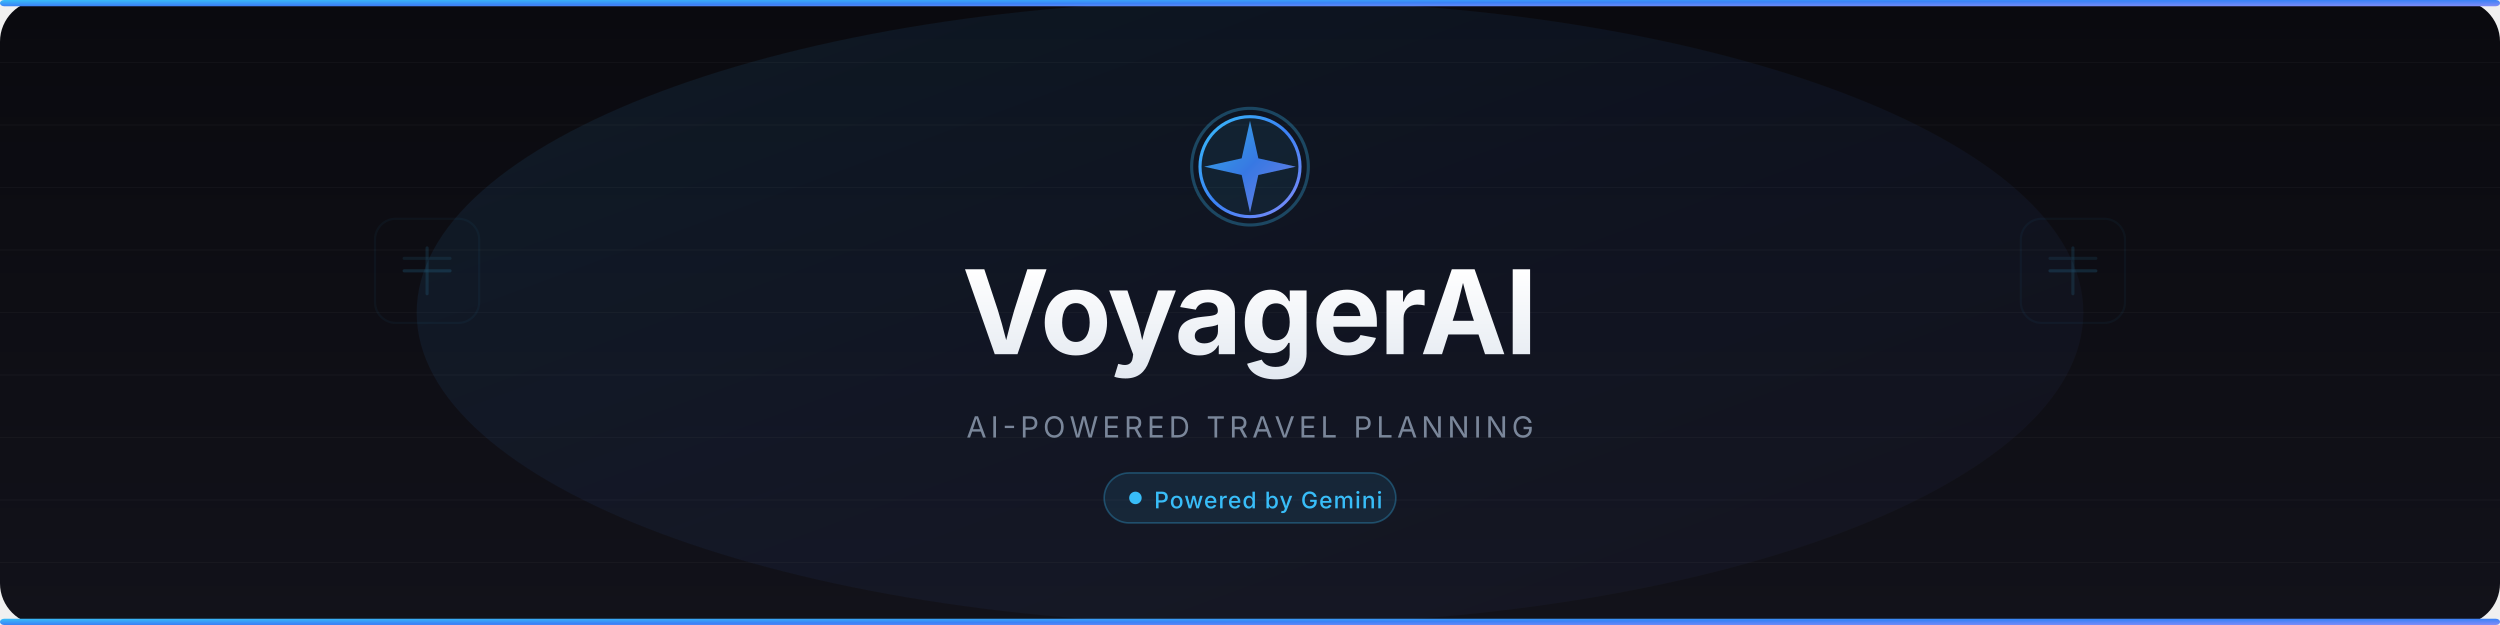
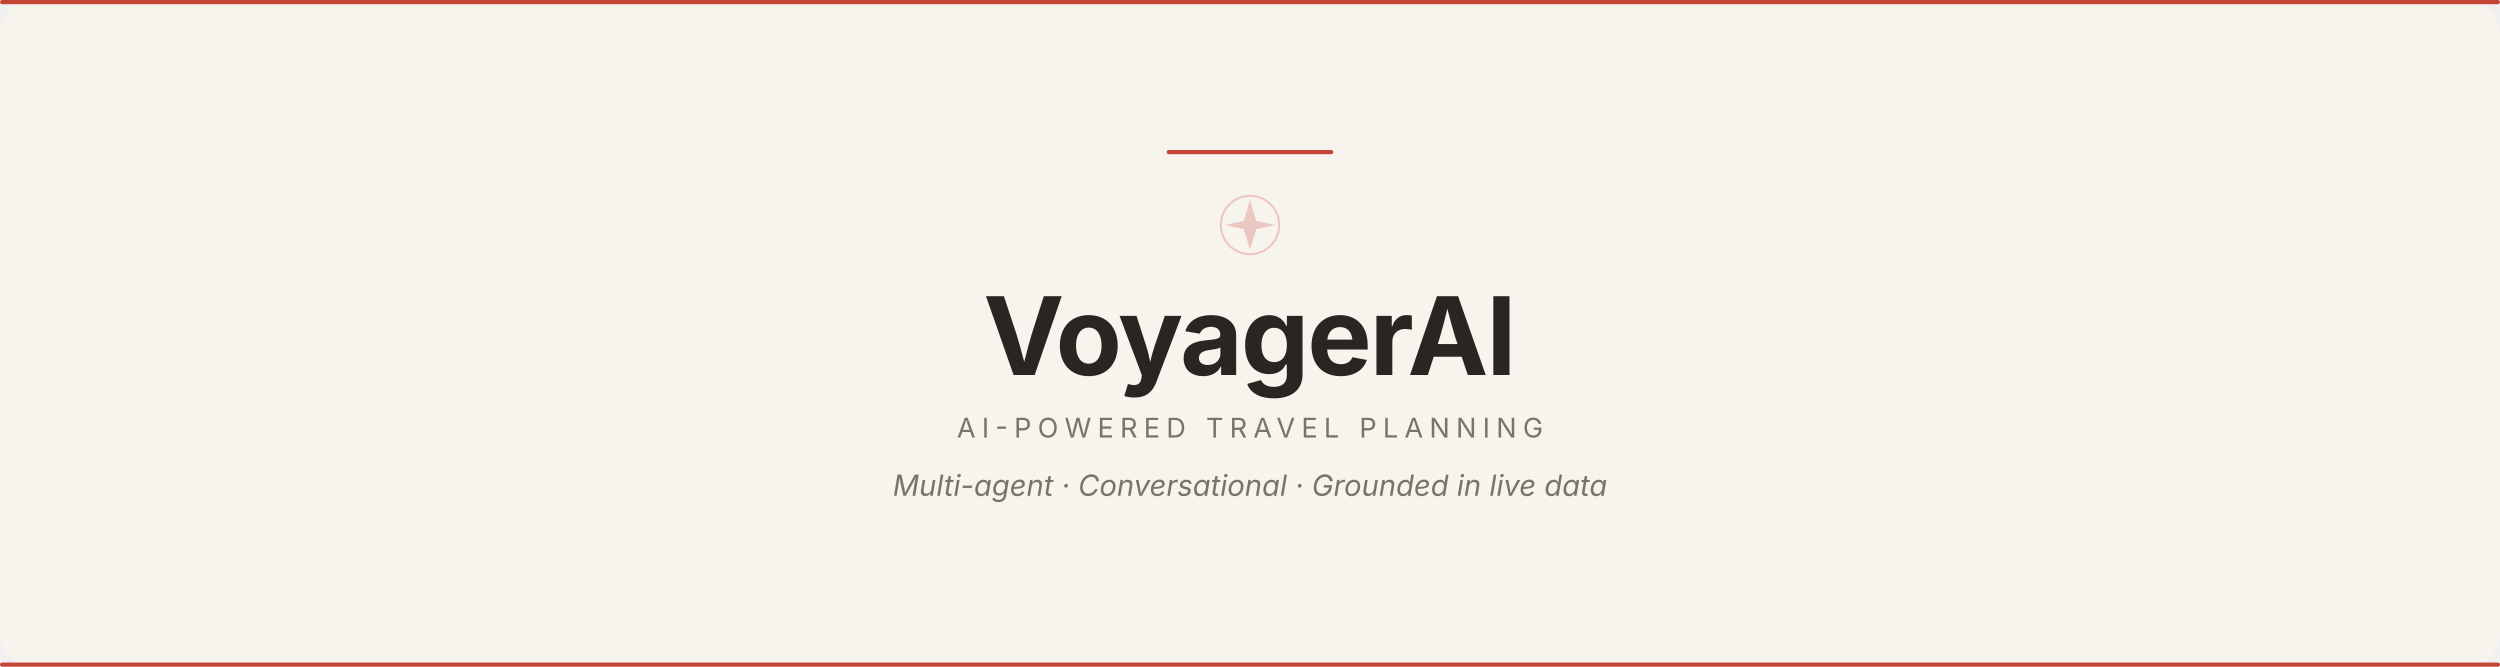
- <svg xmlns="http://www.w3.org/2000/svg" width="1200" height="300" viewBox="0 0 1200 300" fill="none">
-   <defs>
-     <linearGradient id="bg" x1="0" y1="0" x2="0" y2="1">
-       <stop offset="0%" stop-color="#0a0a0f" />
-       <stop offset="100%" stop-color="#12121a" />
-     </linearGradient>
-     <linearGradient id="accent" x1="0" y1="0" x2="1" y2="1">
-       <stop offset="0%" stop-color="#38bdf8" />
-       <stop offset="50%" stop-color="#3b82f6" />
-       <stop offset="100%" stop-color="#818cf8" />
-     </linearGradient>
-     <linearGradient id="title" x1="0" y1="0" x2="0" y2="1">
-       <stop offset="0%" stop-color="#ffffff" />
-       <stop offset="100%" stop-color="#e2e8f0" />
-     </linearGradient>
-     <linearGradient id="glow" x1="0" y1="0" x2="1" y2="1">
-       <stop offset="0%" stop-color="#38bdf8" stop-opacity="0.15" />
-       <stop offset="50%" stop-color="#3b82f6" stop-opacity="0.1" />
-       <stop offset="100%" stop-color="#818cf8" stop-opacity="0.05" />
-     </linearGradient>
-   </defs>
-   <rect width="1200" height="300" fill="url(#bg)" rx="20" />
-   <g opacity="0.03">
-     <line x1="0" y1="30" x2="1200" y2="30" stroke="white" stroke-width="0.5" />
-     <line x1="0" y1="60" x2="1200" y2="60" stroke="white" stroke-width="0.5" />
-     <line x1="0" y1="90" x2="1200" y2="90" stroke="white" stroke-width="0.5" />
-     <line x1="0" y1="120" x2="1200" y2="120" stroke="white" stroke-width="0.5" />
-     <line x1="0" y1="150" x2="1200" y2="150" stroke="white" stroke-width="0.5" />
-     <line x1="0" y1="180" x2="1200" y2="180" stroke="white" stroke-width="0.5" />
-     <line x1="0" y1="210" x2="1200" y2="210" stroke="white" stroke-width="0.5" />
-     <line x1="0" y1="240" x2="1200" y2="240" stroke="white" stroke-width="0.5" />
-     <line x1="0" y1="270" x2="1200" y2="270" stroke="white" stroke-width="0.5" />
+ <svg xmlns="http://www.w3.org/2000/svg" width="1200" height="320" viewBox="0 0 1200 320" fill="none">
+   <rect width="1200" height="320" fill="#f7f3ed" rx="16" />
+   <rect x="0" y="0" width="1200" height="2" fill="#c44536" rx="1" />
+   <rect x="560" y="72" width="80" height="2" fill="#c44536" rx="1" />
+   <g transform="translate(584, 92)" opacity="0.25">
+     <circle cx="16" cy="16" r="14" fill="none" stroke="#c44536" stroke-width="1" />
+     <polygon points="16,4 19,14 28,16 19,18 16,28 13,18 4,16 13,14" fill="#c44536" />
  </g>
-   <ellipse cx="600" cy="150" rx="400" ry="150" fill="url(#glow)" opacity="0.6" />
-   <rect x="0" y="0" width="1200" height="3" fill="url(#accent)" rx="2" />
-   <g transform="translate(570, 50)">
-     <circle cx="30" cy="30" r="28" fill="none" stroke="#38bdf8" stroke-width="1.5" opacity="0.3" />
-     <circle cx="30" cy="30" r="24" fill="#38bdf8" fill-opacity="0.08" stroke="url(#accent)" stroke-width="1.5" />
-     <polygon points="30,8 34,26 52,30 34,34 30,52 26,34 8,30 26,26" fill="url(#accent)" opacity="0.9" />
-   </g>
-   <text x="600" y="170" text-anchor="middle" font-family="system-ui, -apple-system, sans-serif" font-size="56" font-weight="bold" fill="url(#title)" letter-spacing="-1">
+   <text x="600" y="180" text-anchor="middle" font-family="system-ui, -apple-system, sans-serif" font-size="52" font-weight="bold" fill="#2a2520" letter-spacing="-1">
    VoyagerAI
  </text>
-   <text x="600" y="210" text-anchor="middle" font-family="system-ui, -apple-system, sans-serif" font-size="14" fill="#94a3b8" letter-spacing="2" opacity="0.8">
+   <text x="600" y="210" text-anchor="middle" font-family="system-ui, -apple-system, sans-serif" font-size="13" fill="#7a7367" letter-spacing="3">
    AI-POWERED TRAVEL PLANNING
  </text>
-   <rect x="530" y="227" width="140" height="24" rx="12" fill="#38bdf8" fill-opacity="0.1" stroke="#38bdf8" stroke-opacity="0.3" stroke-width="0.8" />
-   <circle cx="545" cy="239" r="3" fill="#38bdf8" />
-   <text x="554" y="244" font-family="system-ui, -apple-system, sans-serif" font-size="11" fill="#38bdf8" font-weight="500" letter-spacing="0.5">Powered by Gemini</text>
-   <g transform="translate(180, 105)" opacity="0.3">
-     <rect x="0" y="0" width="50" height="50" rx="10" fill="none" stroke="#38bdf8" stroke-opacity="0.15" stroke-width="1" />
-     <g transform="translate(14, 14)">
-       <line x1="0" y1="11" x2="22" y2="11" stroke="#38bdf8" stroke-width="1.5" stroke-linecap="round" opacity="0.5" />
-       <line x1="0" y1="5" x2="22" y2="5" stroke="#38bdf8" stroke-width="1.5" stroke-linecap="round" opacity="0.3" />
-       <line x1="11" y1="0" x2="11" y2="22" stroke="#38bdf8" stroke-width="1.5" stroke-linecap="round" opacity="0.4" />
-     </g>
-   </g>
-   <g transform="translate(970, 105)" opacity="0.3">
-     <rect x="0" y="0" width="50" height="50" rx="10" fill="none" stroke="#38bdf8" stroke-opacity="0.15" stroke-width="1" />
-     <g transform="translate(14, 14)">
-       <line x1="0" y1="11" x2="22" y2="11" stroke="#38bdf8" stroke-width="1.5" stroke-linecap="round" opacity="0.5" />
-       <line x1="0" y1="5" x2="22" y2="5" stroke="#38bdf8" stroke-width="1.5" stroke-linecap="round" opacity="0.3" />
-       <line x1="11" y1="0" x2="11" y2="22" stroke="#38bdf8" stroke-width="1.5" stroke-linecap="round" opacity="0.4" />
-     </g>
-   </g>
-   <rect x="0" y="297" width="1200" height="3" fill="url(#accent)" rx="2" />
+   <text x="600" y="238" text-anchor="middle" font-family="system-ui, -apple-system, sans-serif" font-size="14" fill="#7a7367" font-style="italic">
+     Multi-agent · Conversational · Grounded in live data
+   </text>
+   <rect x="0" y="318" width="1200" height="2" fill="#c44536" rx="1" />
</svg>
